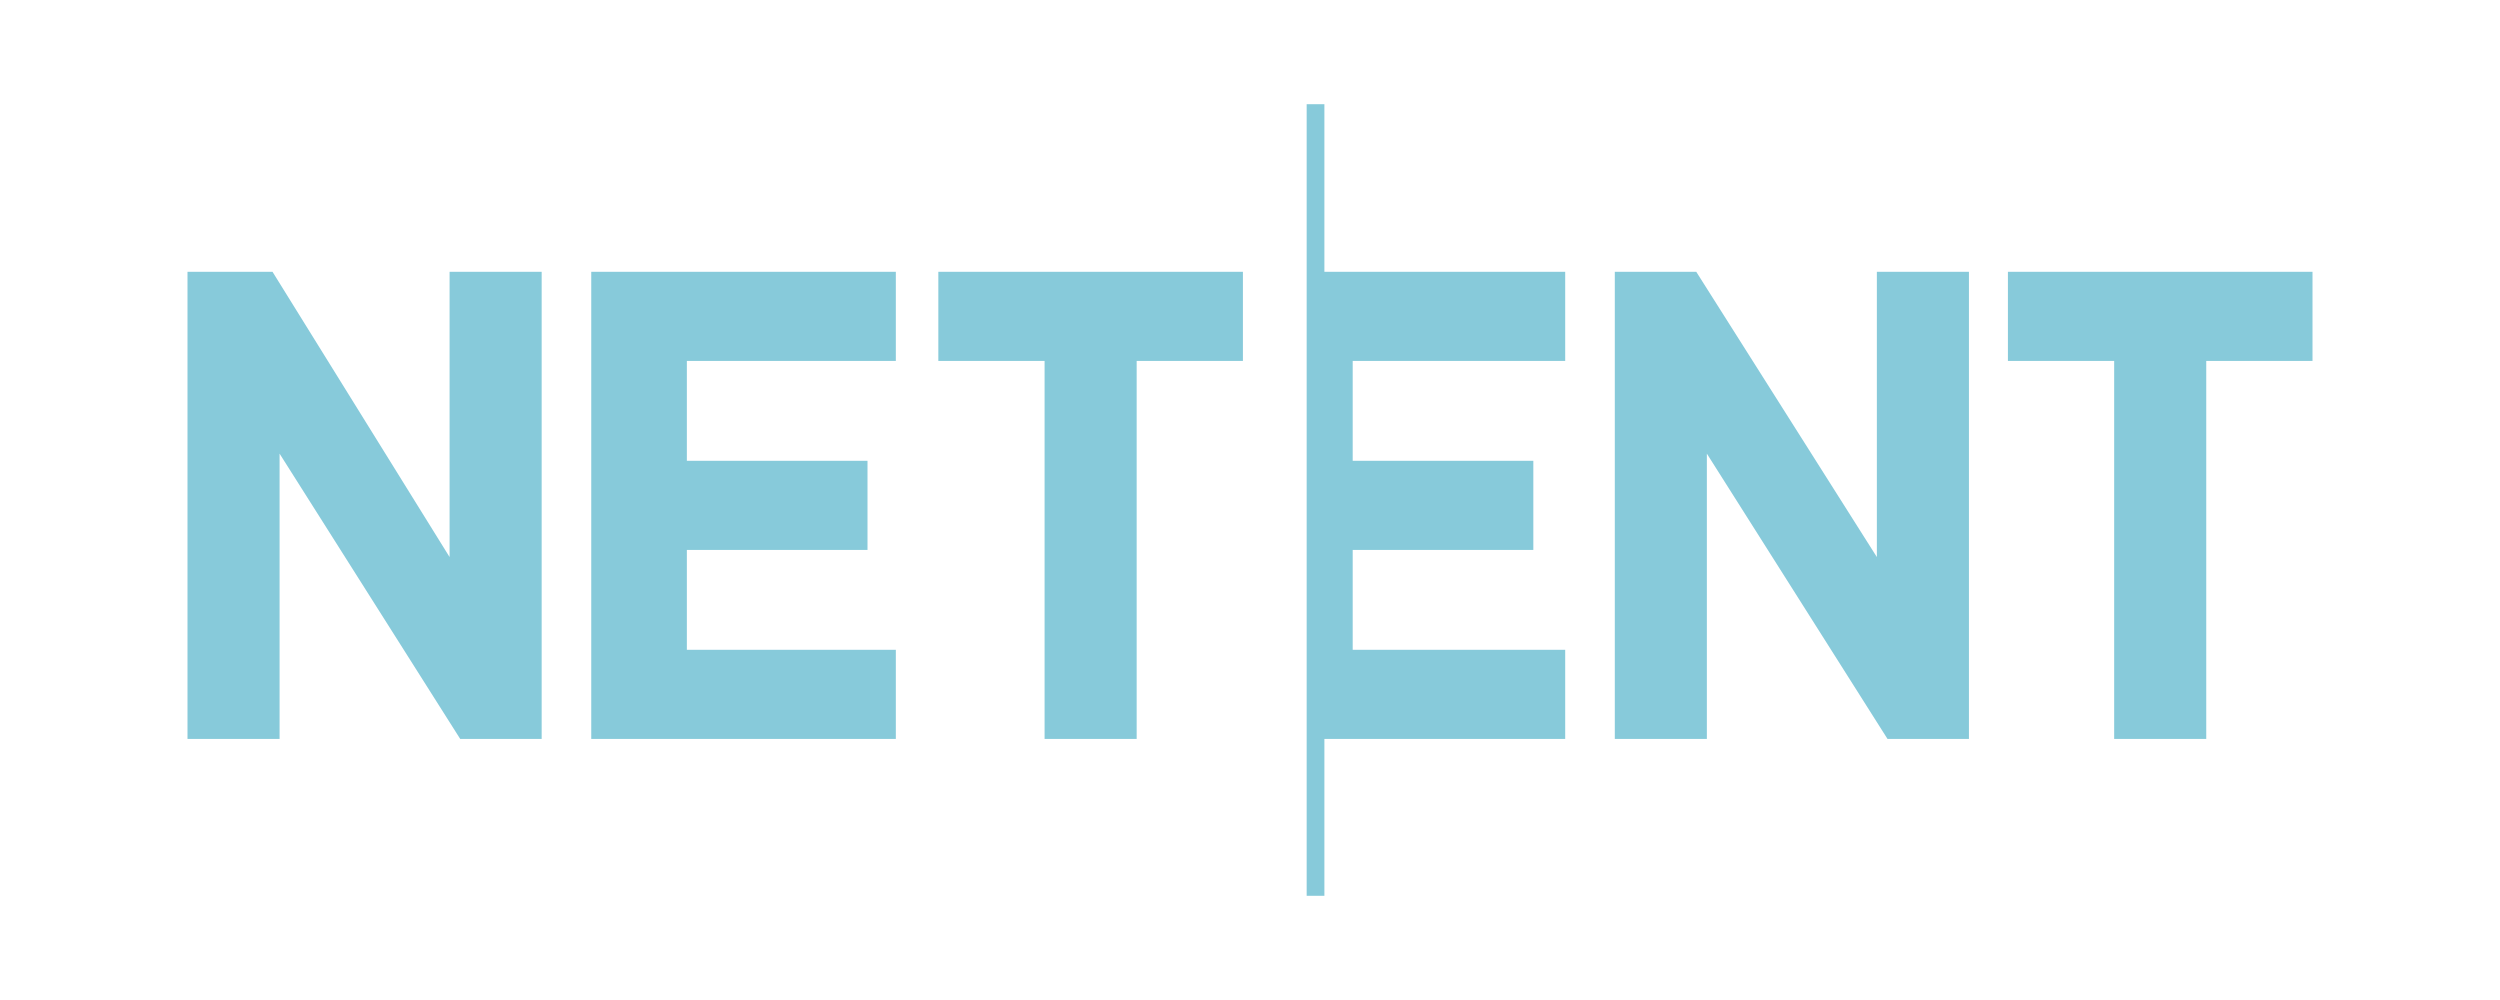
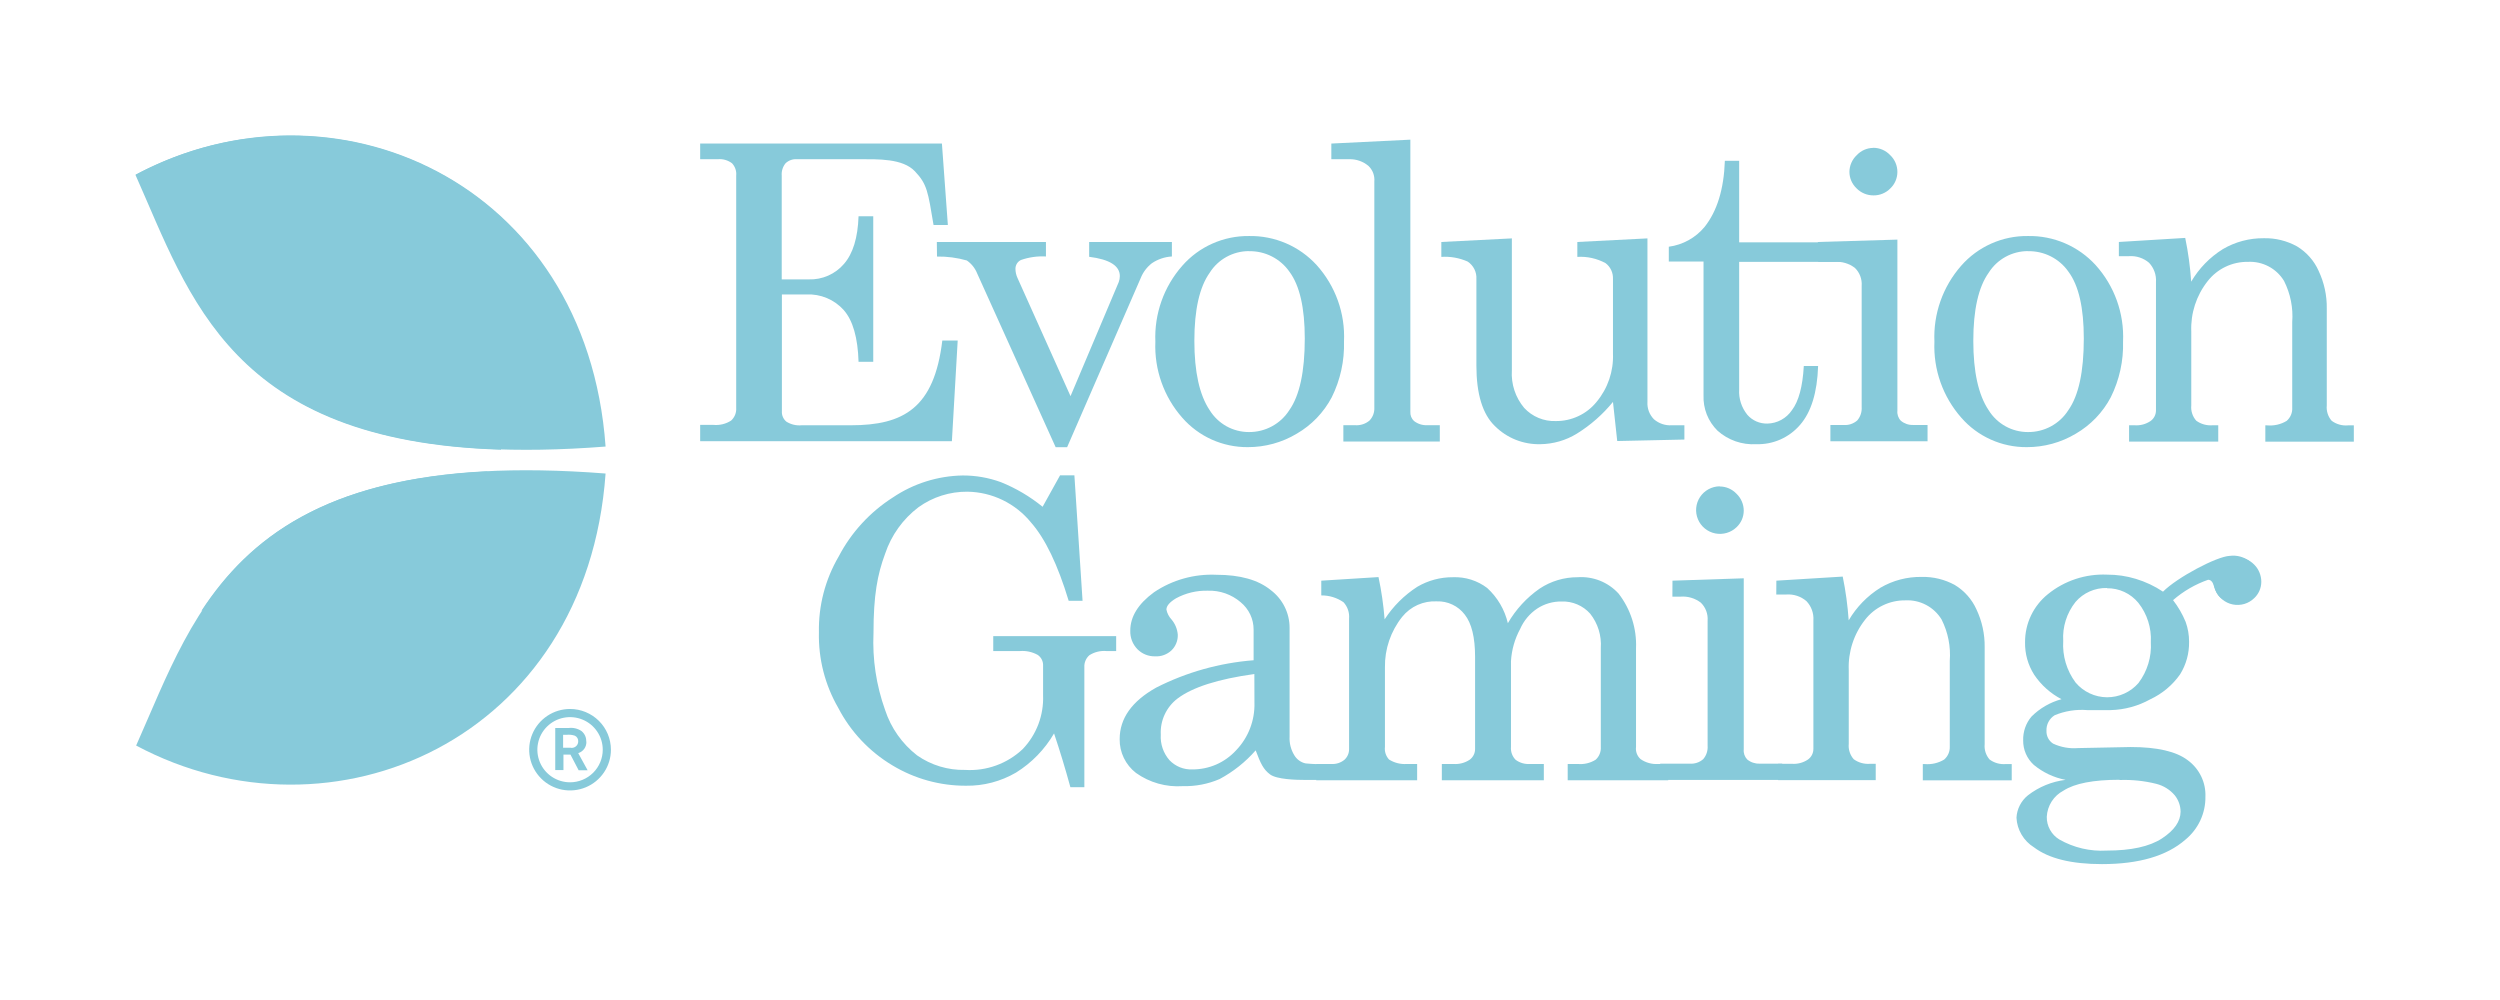
<svg xmlns="http://www.w3.org/2000/svg" width="90" height="36" viewBox="0 0 90 36" fill="none">
-   <path d="M72.285 9.784H83.25V12.993H79.425V26.601H76.11V12.993H72.285V9.784ZM58.133 9.784H61.065L67.567 20.054V9.784H70.882V26.601H67.95L61.447 16.331V26.601H58.133V9.784ZM47.678 9.784H56.347V12.993H48.697V16.588H55.2V19.797H48.697V23.392H56.347V26.601H47.678V32.25H47.04V3.75H47.678V9.784Z" fill="#87CADA" />
-   <path d="M21.285 9.784H32.25V12.993H24.727V16.588H31.23V19.797H24.727V23.392H32.25V26.601H21.285V9.784ZM6.75 9.784H9.81L16.185 20.054V9.784H19.5V26.601H16.567L10.065 16.331V26.601H6.75V9.784ZM33.78 9.784H44.745V12.993H40.92V26.601H37.605V12.993H33.78V9.784Z" fill="#87CADA" />
+   <path d="M25.206 5.168H33.909L34.123 8.101H33.608C33.406 6.896 33.379 6.635 32.938 6.168C32.496 5.702 31.62 5.731 30.91 5.731H28.686C28.612 5.726 28.538 5.737 28.468 5.762C28.398 5.787 28.334 5.827 28.28 5.878C28.179 6.003 28.129 6.161 28.142 6.321V10.058H29.116C29.355 10.066 29.594 10.02 29.814 9.923C30.033 9.827 30.228 9.682 30.384 9.5C30.707 9.129 30.882 8.557 30.908 7.785H31.437V13.026H30.908C30.882 12.158 30.704 11.537 30.375 11.163C30.207 10.975 29.999 10.827 29.767 10.73C29.534 10.633 29.282 10.588 29.03 10.6H28.148V14.806C28.143 14.877 28.156 14.948 28.185 15.014C28.213 15.079 28.257 15.136 28.312 15.181C28.476 15.283 28.668 15.328 28.86 15.31H30.625C32.532 15.31 33.632 14.689 33.923 12.26H34.477L34.268 15.882H25.206V15.296H25.685C25.909 15.317 26.133 15.262 26.321 15.14C26.383 15.083 26.432 15.012 26.464 14.934C26.495 14.855 26.509 14.77 26.503 14.686V6.321C26.511 6.241 26.502 6.16 26.476 6.083C26.45 6.007 26.408 5.937 26.353 5.878C26.208 5.769 26.028 5.716 25.847 5.731H25.206V5.168Z" fill="#87CADA" />
+   <path d="M33.726 8.711H37.654V9.233C37.348 9.216 37.042 9.259 36.754 9.36C36.694 9.388 36.644 9.433 36.609 9.489C36.574 9.545 36.556 9.61 36.556 9.676C36.557 9.793 36.583 9.908 36.633 10.014L38.539 14.261L40.275 10.154C40.3 10.086 40.313 10.013 40.314 9.94C40.314 9.569 39.946 9.337 39.21 9.245V8.711H42.188V9.233C41.93 9.248 41.681 9.332 41.467 9.477C41.287 9.617 41.148 9.802 41.064 10.014L38.416 16.1H38.004L35.179 9.846C35.104 9.657 34.974 9.493 34.806 9.377C34.457 9.278 34.095 9.23 33.732 9.236L33.726 8.711Z" fill="#87CADA" />
+   <path d="M44.962 8.497C45.419 8.488 45.873 8.577 46.293 8.757C46.714 8.937 47.09 9.205 47.398 9.541C48.077 10.294 48.431 11.282 48.384 12.293C48.404 12.988 48.253 13.678 47.943 14.302C47.655 14.848 47.218 15.303 46.683 15.613C46.151 15.932 45.54 16.099 44.918 16.097C44.473 16.1 44.032 16.007 43.625 15.825C43.219 15.643 42.857 15.375 42.564 15.041C41.899 14.287 41.551 13.305 41.593 12.301C41.551 11.3 41.898 10.321 42.561 9.568C42.86 9.227 43.229 8.954 43.644 8.77C44.058 8.585 44.508 8.492 44.962 8.497V8.497ZM44.962 9.04C44.68 9.04 44.403 9.111 44.156 9.247C43.908 9.383 43.7 9.579 43.55 9.817C43.181 10.335 42.997 11.153 42.997 12.269C42.997 13.386 43.18 14.218 43.547 14.765C43.696 15.006 43.904 15.205 44.151 15.344C44.399 15.482 44.678 15.554 44.962 15.554C45.252 15.556 45.537 15.485 45.791 15.347C46.046 15.209 46.261 15.009 46.416 14.765C46.786 14.239 46.972 13.38 46.972 12.187C46.972 11.08 46.788 10.28 46.422 9.785C46.259 9.551 46.04 9.36 45.785 9.231C45.531 9.101 45.248 9.037 44.962 9.043V9.04Z" fill="#87CADA" />
+   <path d="M50.773 5.028V14.827C50.769 14.887 50.779 14.948 50.801 15.005C50.824 15.062 50.858 15.113 50.903 15.155C51.036 15.259 51.202 15.313 51.371 15.308H51.833V15.894H48.361V15.308H48.787C48.974 15.32 49.159 15.261 49.302 15.14C49.362 15.077 49.409 15.003 49.439 14.921C49.468 14.839 49.481 14.752 49.476 14.665V6.535C49.485 6.433 49.471 6.33 49.436 6.233C49.4 6.137 49.343 6.05 49.27 5.978C49.076 5.812 48.828 5.725 48.573 5.731H47.928V5.168L50.773 5.028Z" fill="#87CADA" />
+   <path d="M54.427 8.582V13.337C54.396 13.825 54.554 14.307 54.869 14.683C55.013 14.839 55.189 14.963 55.386 15.045C55.582 15.127 55.794 15.166 56.007 15.158C56.289 15.161 56.568 15.1 56.823 14.98C57.078 14.861 57.302 14.685 57.478 14.466C57.883 13.98 58.092 13.363 58.067 12.732V10.046C58.072 9.936 58.051 9.827 58.005 9.727C57.959 9.628 57.889 9.541 57.802 9.474C57.491 9.305 57.138 9.226 56.784 9.248V8.711L59.308 8.582V14.469C59.301 14.583 59.318 14.698 59.358 14.806C59.398 14.913 59.461 15.011 59.541 15.093C59.719 15.247 59.95 15.325 60.185 15.31H60.638V15.824L58.22 15.877L58.067 14.469C57.701 14.918 57.262 15.304 56.769 15.61C56.373 15.854 55.917 15.985 55.451 15.991C55.149 15.998 54.848 15.944 54.568 15.833C54.287 15.721 54.032 15.553 53.818 15.34C53.373 14.912 53.15 14.184 53.15 13.158V10.046C53.158 9.922 53.132 9.799 53.077 9.688C53.021 9.577 52.937 9.483 52.833 9.415C52.536 9.284 52.212 9.226 51.888 9.248V8.711L54.427 8.582Z" fill="#87CADA" />
+   <path d="M62.095 5.79H62.61V8.723H66.988V9.427H62.61V14.017C62.59 14.348 62.695 14.674 62.904 14.932C62.993 15.035 63.104 15.116 63.229 15.171C63.354 15.226 63.489 15.252 63.625 15.249C63.8 15.245 63.972 15.2 64.125 15.116C64.279 15.032 64.41 14.913 64.508 14.768C64.753 14.447 64.896 13.916 64.937 13.175H65.452C65.421 14.13 65.203 14.837 64.799 15.299C64.605 15.524 64.363 15.703 64.091 15.823C63.818 15.943 63.522 16 63.225 15.991C62.972 16.006 62.718 15.97 62.479 15.887C62.239 15.803 62.019 15.673 61.83 15.504C61.662 15.338 61.531 15.14 61.444 14.921C61.358 14.701 61.318 14.467 61.327 14.231V9.415H60.077V8.882C60.581 8.815 61.042 8.56 61.365 8.169C61.816 7.602 62.06 6.809 62.095 5.79Z" fill="#87CADA" />
+   <path d="M65.443 8.711L68.306 8.626V14.786C68.299 14.851 68.307 14.917 68.328 14.979C68.35 15.042 68.384 15.099 68.43 15.146C68.554 15.25 68.712 15.305 68.874 15.299H69.392V15.885H65.894V15.299H66.367C66.457 15.307 66.546 15.296 66.631 15.268C66.716 15.239 66.795 15.194 66.862 15.135C66.975 15.002 67.032 14.83 67.02 14.656V10.289C67.029 10.171 67.012 10.051 66.97 9.94C66.928 9.828 66.862 9.727 66.776 9.644C66.568 9.485 66.308 9.408 66.046 9.427H65.458L65.443 8.711ZM67.438 5.321C67.552 5.321 67.664 5.344 67.768 5.389C67.873 5.434 67.966 5.5 68.044 5.582C68.128 5.661 68.194 5.756 68.239 5.861C68.284 5.967 68.307 6.08 68.306 6.195C68.305 6.305 68.283 6.413 68.239 6.514C68.196 6.615 68.133 6.706 68.053 6.782C67.975 6.863 67.88 6.927 67.776 6.97C67.672 7.014 67.56 7.035 67.447 7.034C67.333 7.035 67.22 7.013 67.115 6.969C67.009 6.925 66.914 6.861 66.835 6.779C66.755 6.703 66.691 6.612 66.647 6.511C66.603 6.41 66.58 6.302 66.579 6.192C66.579 6.079 66.603 5.967 66.648 5.863C66.693 5.759 66.758 5.666 66.841 5.588C66.917 5.506 67.01 5.44 67.112 5.394C67.215 5.349 67.326 5.325 67.438 5.324V5.321Z" fill="#87CADA" />
+   <path d="M73.005 8.497C73.462 8.488 73.916 8.577 74.336 8.757C74.756 8.937 75.133 9.205 75.441 9.541C76.12 10.293 76.475 11.282 76.43 12.293C76.45 12.988 76.298 13.678 75.988 14.302C75.7 14.848 75.264 15.302 74.729 15.613C74.196 15.932 73.585 16.099 72.964 16.097C72.518 16.1 72.077 16.008 71.671 15.825C71.264 15.643 70.903 15.376 70.61 15.041C69.944 14.287 69.596 13.305 69.639 12.301C69.595 11.301 69.94 10.322 70.601 9.568C70.9 9.226 71.27 8.954 71.685 8.769C72.1 8.584 72.55 8.491 73.005 8.497V8.497ZM73.005 9.04C72.723 9.04 72.445 9.111 72.198 9.247C71.951 9.383 71.743 9.579 71.593 9.817C71.224 10.335 71.039 11.153 71.039 12.269C71.039 13.386 71.223 14.218 71.59 14.765C71.738 15.006 71.946 15.205 72.194 15.344C72.442 15.482 72.721 15.554 73.005 15.554C73.295 15.557 73.581 15.486 73.836 15.348C74.091 15.21 74.306 15.009 74.461 14.765C74.832 14.239 75.017 13.38 75.017 12.187C75.017 11.08 74.834 10.28 74.467 9.785C74.304 9.55 74.085 9.36 73.83 9.23C73.575 9.101 73.291 9.036 73.005 9.043V9.04Z" fill="#87CADA" />
+   <path d="M76.279 8.711L78.668 8.565C78.776 9.084 78.847 9.61 78.883 10.14C79.163 9.662 79.554 9.26 80.025 8.967C80.47 8.706 80.979 8.571 81.496 8.576C81.914 8.566 82.327 8.668 82.693 8.87C83.036 9.078 83.307 9.384 83.47 9.75C83.67 10.173 83.771 10.637 83.764 11.105V14.595C83.754 14.694 83.765 14.795 83.795 14.89C83.825 14.986 83.875 15.074 83.941 15.149C84.11 15.274 84.32 15.333 84.529 15.313H84.738V15.9H81.552V15.313H81.614C81.86 15.336 82.108 15.28 82.32 15.152C82.388 15.092 82.442 15.018 82.477 14.934C82.512 14.85 82.526 14.759 82.52 14.668V11.597C82.559 11.085 82.457 10.572 82.225 10.113C82.091 9.892 81.899 9.711 81.669 9.59C81.439 9.469 81.181 9.413 80.922 9.427C80.643 9.423 80.368 9.484 80.116 9.605C79.865 9.726 79.645 9.903 79.475 10.122C79.067 10.638 78.859 11.282 78.886 11.938V14.592C78.876 14.692 78.887 14.793 78.918 14.888C78.948 14.983 78.999 15.071 79.066 15.146C79.236 15.269 79.445 15.327 79.654 15.31H79.857V15.897H76.647V15.31H76.847C77.049 15.325 77.25 15.271 77.418 15.158C77.479 15.115 77.529 15.058 77.563 14.991C77.597 14.925 77.615 14.851 77.615 14.777V10.154C77.624 10.028 77.606 9.9 77.563 9.781C77.52 9.661 77.453 9.552 77.365 9.459C77.166 9.289 76.908 9.204 76.647 9.222H76.279V8.711Z" fill="#87CADA" />
+   <path d="M37.534 18.244L38.163 17.111H38.678L38.972 21.628H38.472C38.08 20.33 37.628 19.39 37.116 18.809C36.839 18.469 36.491 18.194 36.096 18.002C35.701 17.81 35.269 17.708 34.83 17.701C34.196 17.695 33.578 17.891 33.064 18.261C32.504 18.686 32.086 19.27 31.864 19.936C31.587 20.681 31.446 21.432 31.446 22.784C31.403 23.728 31.545 24.671 31.864 25.561C32.076 26.208 32.478 26.777 33.017 27.195C33.523 27.548 34.128 27.731 34.744 27.717C35.123 27.741 35.503 27.686 35.86 27.557C36.217 27.428 36.543 27.227 36.819 26.966C37.064 26.709 37.256 26.405 37.382 26.072C37.507 25.74 37.565 25.385 37.551 25.03V23.966C37.555 23.89 37.539 23.814 37.505 23.746C37.471 23.677 37.42 23.619 37.357 23.576C37.161 23.468 36.938 23.42 36.716 23.438H35.757V22.901H40.182V23.438H39.834C39.618 23.419 39.402 23.471 39.219 23.587C39.158 23.64 39.109 23.707 39.078 23.782C39.046 23.856 39.032 23.937 39.037 24.018V28.339H38.534C38.35 27.666 38.154 27.021 37.946 26.403C37.612 26.978 37.141 27.463 36.575 27.814C36.029 28.132 35.406 28.296 34.774 28.286C33.84 28.289 32.924 28.035 32.126 27.553C31.297 27.057 30.622 26.341 30.178 25.485C29.7 24.659 29.459 23.719 29.481 22.766C29.462 21.807 29.708 20.861 30.193 20.033C30.646 19.166 31.32 18.433 32.147 17.906C32.888 17.407 33.759 17.133 34.653 17.117C35.124 17.115 35.591 17.196 36.033 17.358C36.575 17.576 37.081 17.875 37.534 18.244Z" fill="#87CADA" />
+   <path d="M47.831 27.506L47.952 27.717C47.952 28.122 47.463 28.078 47.007 28.078C46.66 28.078 45.963 28.06 45.721 27.878C45.48 27.697 45.383 27.488 45.204 27.013C44.837 27.433 44.398 27.782 43.906 28.046C43.488 28.226 43.035 28.313 42.579 28.301C41.98 28.342 41.385 28.174 40.896 27.826C40.71 27.682 40.56 27.497 40.458 27.286C40.356 27.075 40.304 26.843 40.308 26.608C40.308 25.863 40.747 25.244 41.626 24.752C42.718 24.198 43.909 23.864 45.13 23.769V22.672C45.131 22.482 45.09 22.294 45.009 22.122C44.928 21.951 44.809 21.799 44.662 21.678C44.335 21.399 43.916 21.251 43.485 21.265C43.084 21.254 42.687 21.349 42.335 21.54C42.105 21.679 41.991 21.814 41.991 21.945C42.018 22.079 42.082 22.203 42.176 22.303C42.306 22.457 42.384 22.648 42.4 22.848C42.404 22.953 42.386 23.056 42.347 23.153C42.309 23.25 42.251 23.338 42.176 23.411C42.098 23.485 42.005 23.543 41.904 23.58C41.803 23.618 41.695 23.634 41.588 23.628C41.469 23.632 41.35 23.61 41.24 23.566C41.13 23.522 41.03 23.455 40.946 23.37C40.861 23.282 40.794 23.178 40.75 23.064C40.706 22.949 40.686 22.827 40.69 22.705C40.69 22.198 40.976 21.737 41.546 21.32C42.207 20.875 42.995 20.655 43.791 20.692C44.645 20.692 45.297 20.876 45.748 21.244C45.958 21.402 46.129 21.607 46.246 21.842C46.364 22.077 46.425 22.336 46.425 22.599V26.515C46.412 26.751 46.471 26.987 46.595 27.189C46.639 27.263 46.697 27.327 46.766 27.377C46.836 27.428 46.915 27.464 46.998 27.482C47.275 27.51 47.553 27.518 47.831 27.506V27.506ZM45.157 24.265C43.856 24.445 42.935 24.738 42.394 25.145C42.194 25.296 42.035 25.494 41.929 25.721C41.823 25.948 41.775 26.197 41.788 26.447C41.767 26.783 41.88 27.114 42.102 27.368C42.208 27.478 42.336 27.565 42.477 27.622C42.619 27.679 42.771 27.706 42.923 27.699C43.219 27.701 43.511 27.641 43.782 27.524C44.052 27.406 44.295 27.233 44.495 27.016C44.715 26.788 44.887 26.519 45.001 26.224C45.115 25.928 45.169 25.613 45.16 25.297L45.157 24.265Z" fill="#87CADA" />
+   <path d="M47.566 20.904L49.626 20.775C49.733 21.277 49.806 21.785 49.846 22.297C50.151 21.827 50.552 21.427 51.023 21.124C51.413 20.895 51.857 20.776 52.309 20.78C52.752 20.763 53.187 20.9 53.539 21.168C53.909 21.506 54.169 21.947 54.283 22.435C54.568 21.942 54.958 21.517 55.425 21.191C55.831 20.921 56.308 20.778 56.796 20.78C57.07 20.761 57.344 20.804 57.599 20.905C57.854 21.007 58.082 21.165 58.267 21.367C58.704 21.93 58.927 22.63 58.897 23.341V26.89C58.886 26.97 58.896 27.052 58.924 27.128C58.952 27.204 58.998 27.272 59.059 27.327C59.245 27.457 59.47 27.519 59.697 27.503H60.056V28.09H56.437V27.503H56.799C57.025 27.524 57.251 27.471 57.443 27.35C57.507 27.293 57.557 27.221 57.589 27.141C57.621 27.062 57.635 26.976 57.629 26.89V23.326C57.66 22.882 57.523 22.441 57.246 22.092C57.118 21.948 56.959 21.834 56.782 21.759C56.604 21.683 56.412 21.647 56.219 21.654C55.906 21.649 55.598 21.738 55.337 21.91C55.067 22.091 54.855 22.346 54.725 22.643C54.531 23 54.419 23.396 54.395 23.802V26.89C54.388 26.975 54.399 27.06 54.428 27.14C54.457 27.22 54.503 27.293 54.563 27.353C54.713 27.465 54.9 27.518 55.087 27.503H55.578V28.09H51.906V27.503H52.321C52.529 27.519 52.736 27.465 52.909 27.35C52.97 27.305 53.019 27.246 53.053 27.178C53.087 27.111 53.104 27.036 53.103 26.96V23.646C53.103 22.946 52.979 22.439 52.73 22.124C52.613 21.971 52.461 21.847 52.286 21.765C52.111 21.682 51.92 21.642 51.727 21.649C51.489 21.636 51.252 21.681 51.035 21.777C50.819 21.874 50.628 22.021 50.479 22.206C50.066 22.723 49.847 23.367 49.858 24.027V26.89C49.848 26.971 49.856 27.054 49.882 27.132C49.907 27.21 49.949 27.281 50.005 27.342C50.197 27.464 50.423 27.52 50.65 27.503H51.017V28.09H47.384V27.503H47.928C48.1 27.515 48.27 27.46 48.402 27.35C48.456 27.301 48.498 27.24 48.527 27.173C48.555 27.106 48.569 27.033 48.567 26.96V22.267C48.576 22.161 48.563 22.054 48.528 21.953C48.494 21.852 48.439 21.76 48.367 21.681C48.132 21.518 47.852 21.432 47.566 21.435V20.904Z" fill="#87CADA" />
+   <path d="M60.209 20.904L62.775 20.819V26.978C62.768 27.043 62.776 27.109 62.797 27.172C62.818 27.234 62.853 27.291 62.898 27.339C63.023 27.443 63.182 27.497 63.345 27.491H64.16V28.078H59.768V27.491H60.824C60.913 27.499 61.003 27.488 61.088 27.46C61.173 27.432 61.251 27.387 61.318 27.327C61.431 27.194 61.487 27.022 61.474 26.849V22.344C61.483 22.224 61.466 22.105 61.424 21.993C61.382 21.881 61.315 21.779 61.23 21.696C61.022 21.536 60.762 21.459 60.5 21.479H60.206L60.209 20.904ZM61.907 17.513C62.02 17.513 62.133 17.536 62.237 17.581C62.341 17.626 62.435 17.692 62.513 17.774C62.596 17.853 62.662 17.948 62.707 18.054C62.752 18.159 62.775 18.273 62.775 18.387C62.774 18.497 62.751 18.605 62.708 18.706C62.664 18.807 62.601 18.898 62.522 18.974C62.421 19.072 62.299 19.144 62.164 19.184C62.029 19.224 61.887 19.231 61.749 19.203C61.611 19.176 61.483 19.115 61.374 19.026C61.265 18.937 61.18 18.823 61.126 18.694C61.072 18.565 61.05 18.424 61.063 18.285C61.076 18.145 61.123 18.011 61.2 17.894C61.277 17.777 61.382 17.68 61.505 17.613C61.628 17.546 61.766 17.509 61.907 17.507V17.513Z" fill="#87CADA" />
+   <path d="M63.949 20.904L66.338 20.757C66.445 21.277 66.516 21.803 66.553 22.332C66.832 21.855 67.224 21.452 67.694 21.159C68.144 20.895 68.658 20.761 69.18 20.769C69.598 20.759 70.011 20.86 70.377 21.062C70.72 21.27 70.991 21.577 71.154 21.942C71.354 22.366 71.454 22.829 71.448 23.297V26.787C71.438 26.887 71.449 26.987 71.479 27.083C71.51 27.178 71.559 27.266 71.625 27.342C71.794 27.467 72.004 27.525 72.213 27.506H72.422V28.092H69.221V27.506H69.283C69.53 27.529 69.777 27.472 69.989 27.345C70.057 27.286 70.11 27.214 70.145 27.132C70.18 27.05 70.196 26.961 70.192 26.872V23.79C70.231 23.277 70.129 22.763 69.898 22.303C69.763 22.081 69.571 21.899 69.341 21.778C69.11 21.656 68.852 21.599 68.591 21.613C68.313 21.61 68.037 21.671 67.786 21.792C67.535 21.912 67.315 22.089 67.144 22.309C66.737 22.825 66.528 23.468 66.555 24.124V26.778C66.545 26.878 66.556 26.979 66.587 27.074C66.618 27.17 66.668 27.258 66.735 27.333C66.905 27.456 67.114 27.514 67.323 27.497H67.526V28.084H64.013V27.497H64.514C64.716 27.511 64.916 27.457 65.084 27.345C65.146 27.301 65.196 27.243 65.23 27.177C65.265 27.11 65.282 27.035 65.282 26.96V22.335C65.291 22.208 65.273 22.081 65.23 21.961C65.187 21.841 65.119 21.732 65.031 21.64C64.833 21.47 64.575 21.384 64.314 21.402H63.946L63.949 20.904Z" fill="#87CADA" />
+   <path d="M77.868 21.3C78.38 20.784 79.81 20.03 80.266 20.012C80.395 19.994 80.527 20.003 80.653 20.038C80.779 20.073 80.897 20.133 80.999 20.215C81.166 20.379 80.863 20.745 80.863 20.98C80.87 21.153 80.808 21.321 80.693 21.449C80.643 21.508 80.582 21.555 80.512 21.587C80.442 21.62 80.366 21.637 80.29 21.637C79.997 21.637 79.801 21.458 79.701 21.1C79.66 20.948 79.59 20.872 79.492 20.872C79.029 21.034 78.6 21.283 78.23 21.605C78.415 21.844 78.568 22.108 78.683 22.388C78.766 22.617 78.808 22.86 78.807 23.104C78.814 23.517 78.702 23.925 78.483 24.277C78.211 24.664 77.842 24.973 77.412 25.174C76.973 25.418 76.482 25.552 75.979 25.564H75.144C74.742 25.531 74.339 25.594 73.967 25.749C73.873 25.808 73.796 25.891 73.744 25.99C73.692 26.088 73.668 26.198 73.673 26.309C73.669 26.4 73.689 26.49 73.73 26.571C73.772 26.652 73.834 26.72 73.911 26.77C74.191 26.901 74.5 26.956 74.808 26.931L76.703 26.893C77.66 26.893 78.347 27.052 78.763 27.371C78.967 27.521 79.132 27.72 79.242 27.948C79.353 28.177 79.405 28.429 79.395 28.682C79.399 28.977 79.336 29.269 79.211 29.537C79.086 29.804 78.903 30.04 78.674 30.228C78.004 30.814 77.002 31.108 75.67 31.108C74.57 31.108 73.754 30.906 73.222 30.503C73.039 30.389 72.886 30.233 72.777 30.048C72.667 29.863 72.604 29.654 72.593 29.439C72.601 29.283 72.642 29.131 72.713 28.992C72.784 28.853 72.883 28.73 73.005 28.632C73.398 28.328 73.867 28.135 74.361 28.075C73.94 27.994 73.546 27.808 73.216 27.535C73.094 27.424 72.997 27.288 72.931 27.136C72.865 26.984 72.832 26.82 72.834 26.655C72.825 26.342 72.931 26.036 73.134 25.796C73.433 25.497 73.805 25.282 74.214 25.171C73.818 24.964 73.48 24.662 73.231 24.291C73.008 23.941 72.893 23.533 72.902 23.118C72.9 22.787 72.973 22.46 73.115 22.161C73.257 21.862 73.465 21.599 73.723 21.391C74.323 20.903 75.082 20.653 75.856 20.687C76.207 20.686 76.556 20.737 76.891 20.839C77.238 20.944 77.567 21.099 77.868 21.3ZM76.303 28.072C75.361 28.072 74.69 28.202 74.287 28.462C74.113 28.553 73.966 28.687 73.86 28.852C73.754 29.018 73.694 29.208 73.684 29.404C73.681 29.567 73.721 29.73 73.801 29.873C73.88 30.017 73.996 30.137 74.137 30.222C74.654 30.517 75.246 30.656 75.841 30.621C76.722 30.621 77.385 30.475 77.83 30.184C78.275 29.892 78.499 29.571 78.501 29.219C78.499 29.005 78.425 28.799 78.292 28.632C78.12 28.429 77.888 28.285 77.63 28.219C77.196 28.11 76.749 28.064 76.303 28.081V28.072ZM75.85 21.168C75.636 21.163 75.424 21.205 75.228 21.292C75.033 21.378 74.859 21.507 74.72 21.669C74.403 22.067 74.244 22.567 74.276 23.074C74.242 23.609 74.4 24.139 74.72 24.57C74.858 24.735 75.031 24.868 75.227 24.96C75.422 25.052 75.635 25.1 75.851 25.102C76.067 25.103 76.28 25.058 76.477 24.968C76.673 24.879 76.848 24.748 76.988 24.585C77.305 24.163 77.462 23.644 77.43 23.118C77.458 22.607 77.298 22.103 76.98 21.701C76.843 21.535 76.671 21.401 76.475 21.31C76.279 21.219 76.066 21.174 75.85 21.177V21.168Z" fill="#87CADA" />
+   <path d="M80.54 20.065C80.771 20.069 80.992 20.163 81.154 20.328C81.317 20.492 81.407 20.714 81.407 20.945C81.407 21.055 81.384 21.163 81.341 21.264C81.297 21.365 81.234 21.456 81.154 21.531C81.054 21.63 80.931 21.702 80.797 21.742C80.662 21.782 80.519 21.788 80.381 21.761C80.243 21.733 80.115 21.672 80.006 21.583C79.897 21.494 79.812 21.38 79.758 21.25C79.704 21.121 79.683 20.98 79.696 20.841C79.71 20.701 79.757 20.567 79.834 20.45C79.912 20.333 80.017 20.236 80.14 20.169C80.264 20.102 80.402 20.066 80.543 20.065H80.54Z" fill="#87CADA" />
+   <path d="M20.557 26.919H20.369H20.272V26.453H20.401C20.5 26.442 20.601 26.453 20.695 26.485C20.733 26.503 20.765 26.532 20.786 26.568C20.808 26.604 20.818 26.646 20.816 26.688C20.816 26.721 20.809 26.755 20.796 26.785C20.782 26.816 20.762 26.844 20.736 26.866C20.711 26.888 20.681 26.905 20.648 26.914C20.616 26.924 20.582 26.927 20.548 26.922L20.557 26.919ZM21.104 26.693C21.107 26.622 21.094 26.551 21.064 26.485C21.034 26.42 20.99 26.363 20.934 26.318C20.796 26.225 20.628 26.186 20.463 26.209H19.989V27.723H20.284V27.166H20.537L20.831 27.729H21.154L20.816 27.113C20.904 27.086 20.981 27.03 21.035 26.955C21.088 26.879 21.114 26.788 21.11 26.696L21.104 26.693ZM20.522 28.163C20.289 28.163 20.062 28.094 19.868 27.965C19.674 27.836 19.524 27.653 19.435 27.439C19.346 27.224 19.322 26.988 19.368 26.761C19.413 26.533 19.525 26.324 19.69 26.16C19.854 25.996 20.064 25.884 20.292 25.839C20.521 25.794 20.757 25.817 20.972 25.906C21.187 25.994 21.371 26.145 21.5 26.338C21.63 26.531 21.699 26.758 21.699 26.99C21.699 27.301 21.575 27.599 21.354 27.819C21.133 28.039 20.834 28.163 20.522 28.163ZM20.522 25.523C20.231 25.523 19.947 25.609 19.705 25.77C19.463 25.931 19.274 26.16 19.163 26.428C19.051 26.696 19.022 26.991 19.079 27.276C19.136 27.56 19.276 27.821 19.482 28.026C19.687 28.232 19.95 28.371 20.235 28.428C20.52 28.484 20.816 28.455 21.085 28.344C21.354 28.233 21.583 28.045 21.745 27.804C21.907 27.563 21.993 27.28 21.993 26.99C21.993 26.601 21.838 26.228 21.562 25.953C21.286 25.678 20.912 25.523 20.522 25.523" fill="#87CADA" />
+   <path d="M4.901 6.283C11.963 2.517 21.113 6.488 21.801 16.076C8.679 17.102 7.099 11.213 4.901 6.283Z" fill="#87CADA" />
+   <path d="M4.901 26.84C11.963 30.606 21.113 26.635 21.801 17.047C8.679 16.02 7.099 21.907 4.901 26.84Z" fill="#87CADA" />
+   <path d="M19.351 9.274C16.023 4.86 9.924 3.605 4.875 6.292C6.843 10.709 8.317 15.891 18.03 16.188C18.96 14.514 19.448 12.631 19.445 10.717C19.444 10.235 19.413 9.753 19.351 9.274V9.274ZM7.255 21.983C7.549 22.003 7.82 22.018 8.108 22.018C9.978 22.019 11.819 21.558 13.466 20.678C15.113 19.797 16.517 18.523 17.55 16.971C11.713 17.255 8.968 19.37 7.255 21.983Z" fill="#87CADA" />
</svg>
